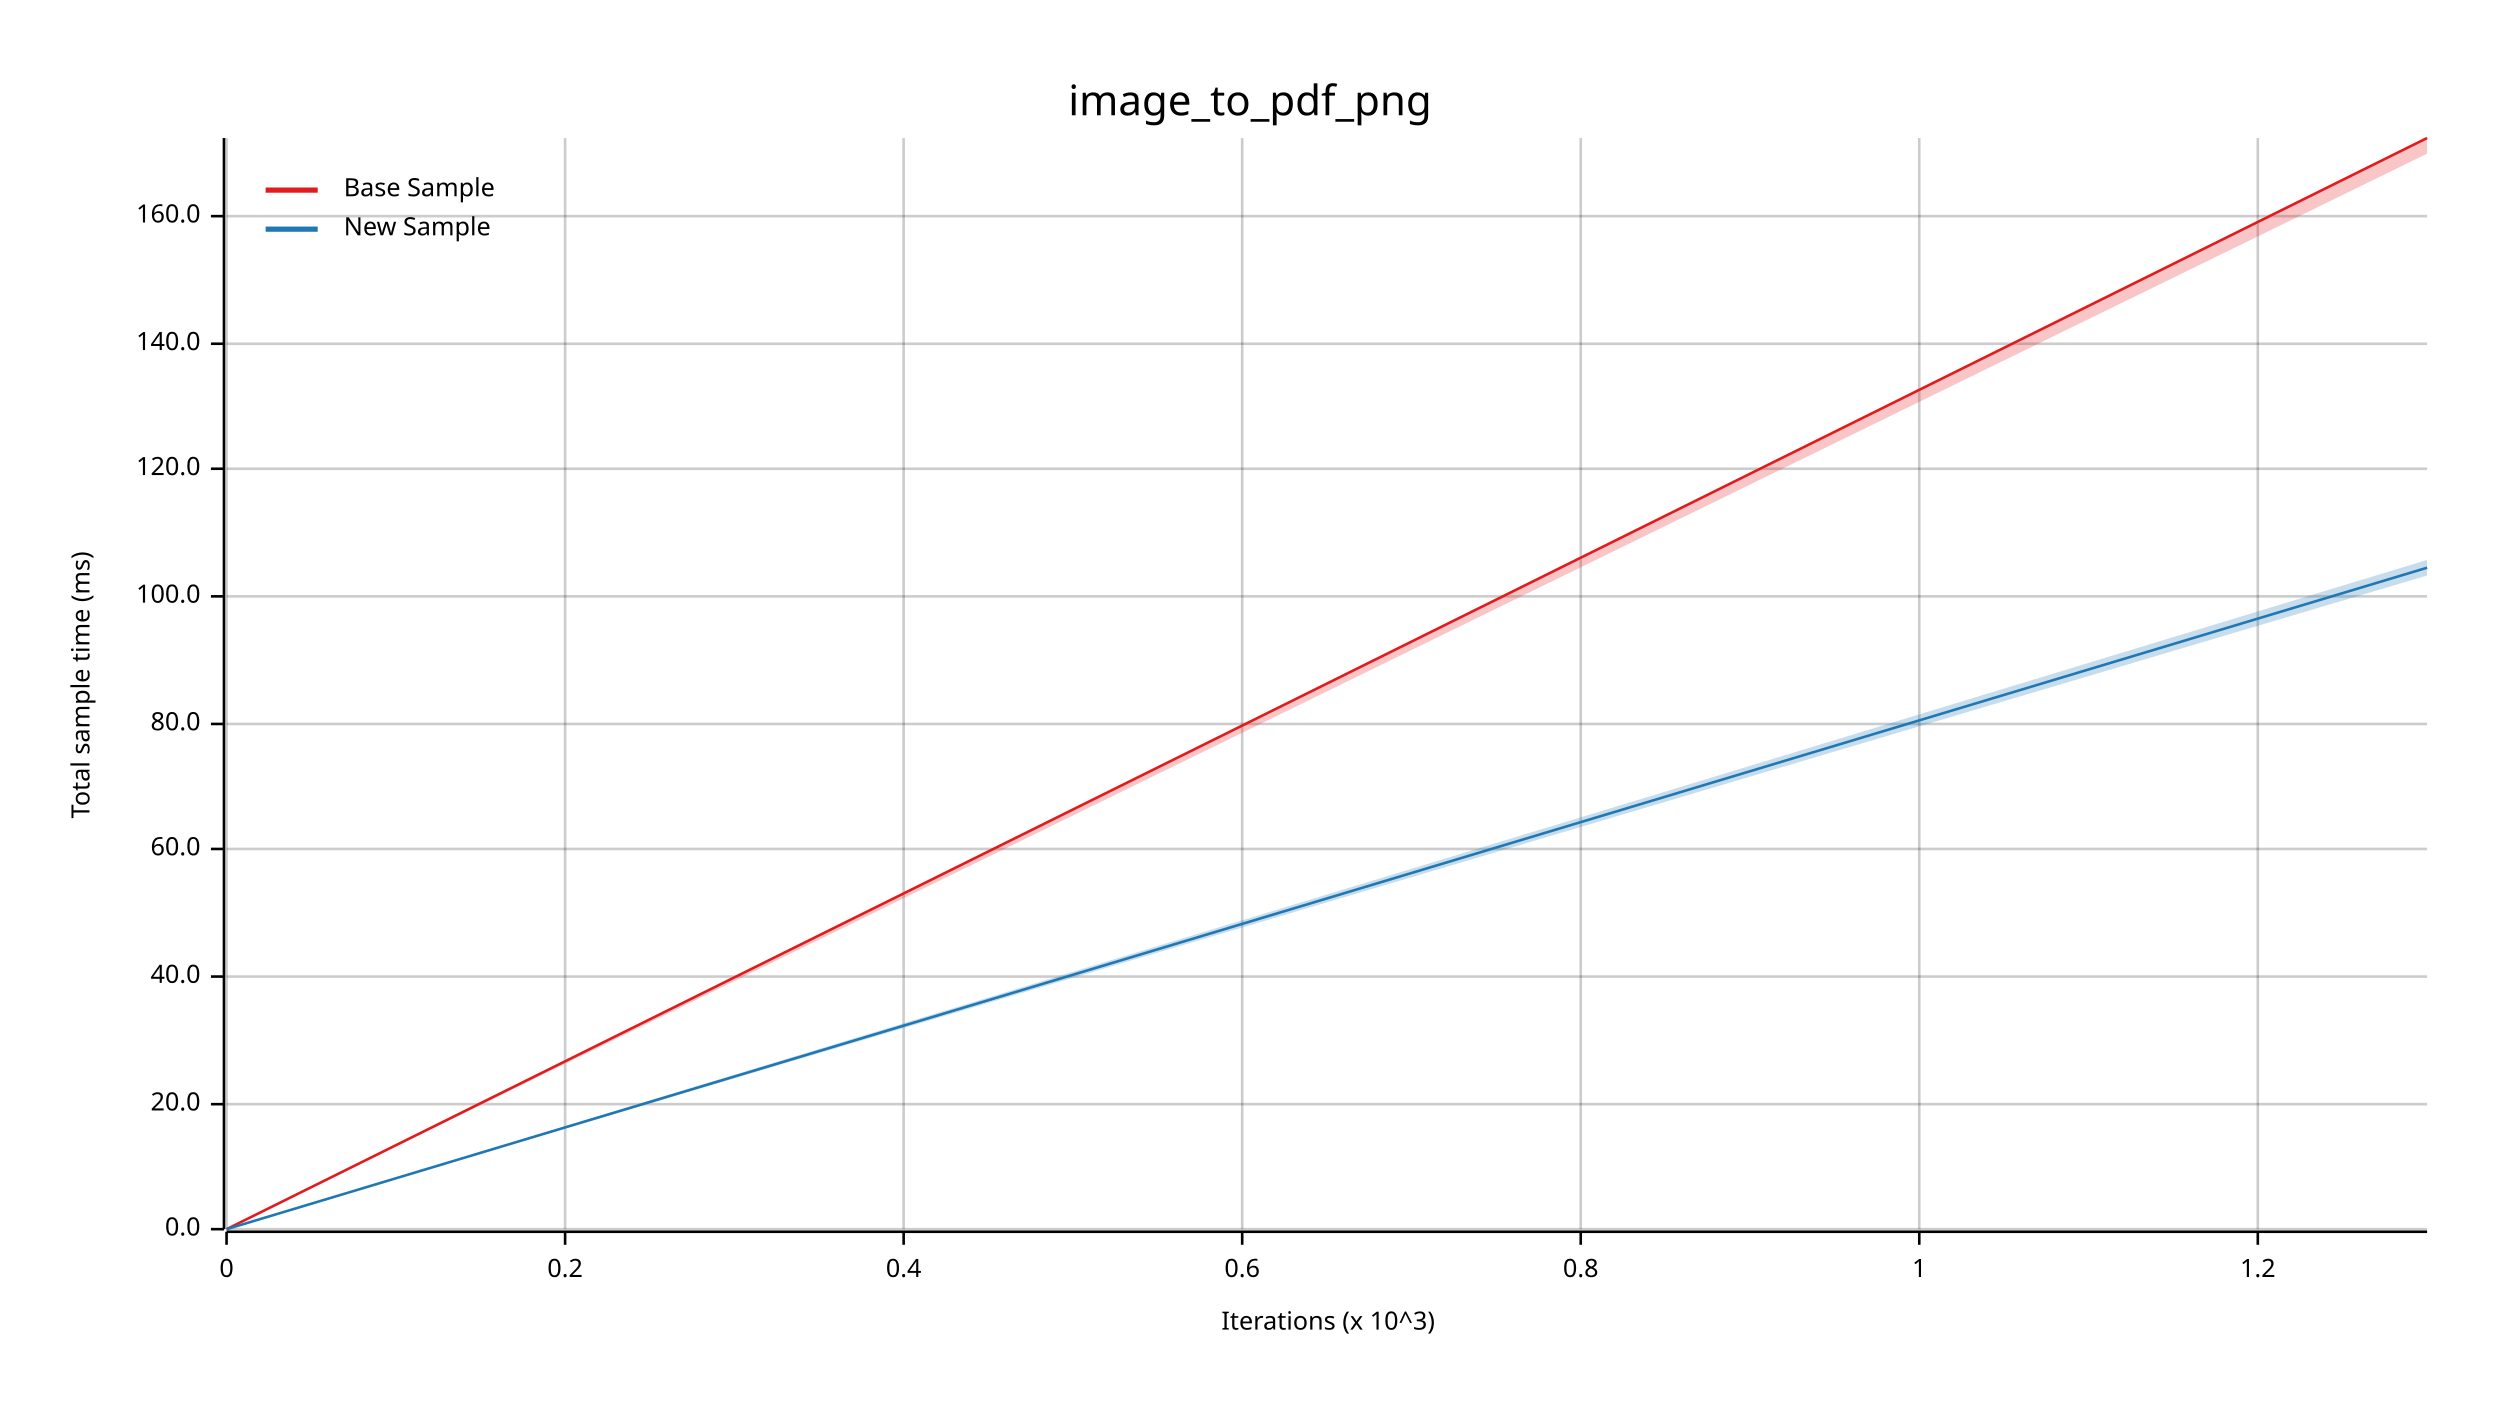
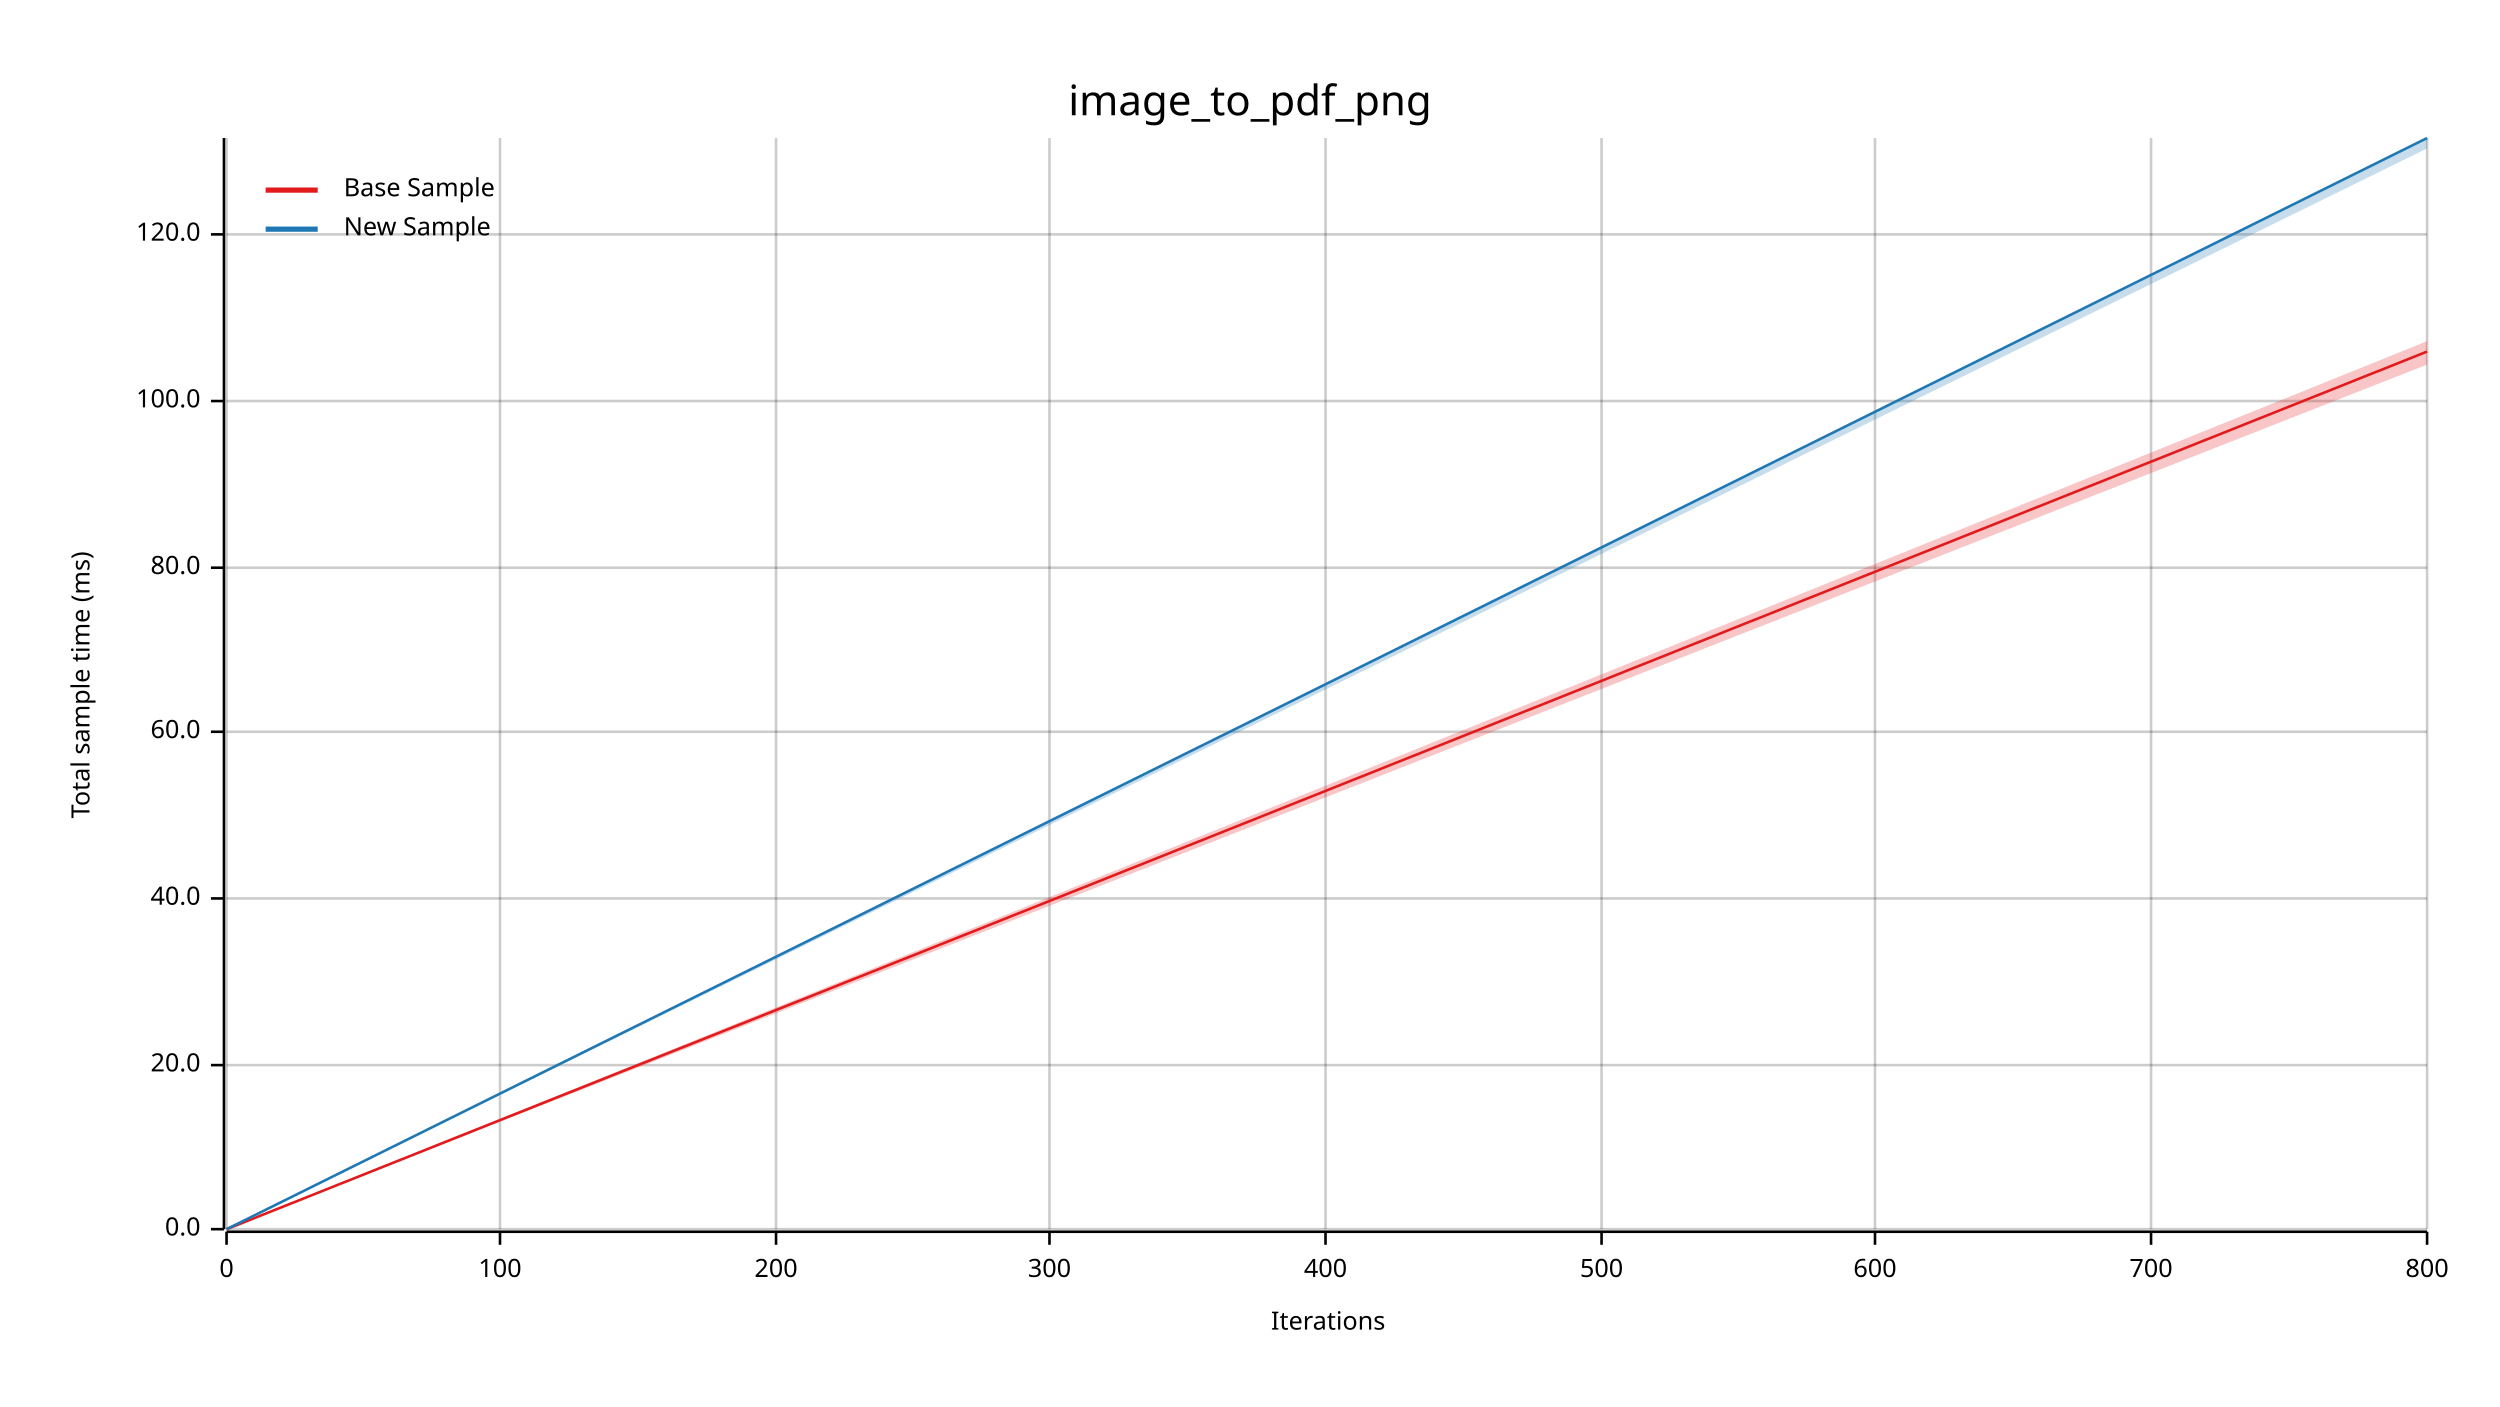
<svg xmlns="http://www.w3.org/2000/svg" width="960" height="540" viewBox="0 0 960 540">
  <text x="480" y="32" dy="0.76em" text-anchor="middle" font-family="sans-serif" font-size="16.129" opacity="1" fill="#000000">
image_to_pdf_png
</text>
  <text x="27" y="263" dy="0.76em" text-anchor="middle" font-family="sans-serif" font-size="9.677" opacity="1" fill="#000000" transform="rotate(270, 27, 263)">
Total sample time (ms)
</text>
  <text x="510" y="513" dy="-0.5ex" text-anchor="middle" font-family="sans-serif" font-size="9.677" opacity="1" fill="#000000">
- Iterations (x 10^3)
+ Iterations
</text>
  <line opacity="0.2" stroke="#000000" stroke-width="1" x1="87" y1="472" x2="87" y2="53" />
-   <line opacity="0.2" stroke="#000000" stroke-width="1" x1="217" y1="472" x2="217" y2="53" />
-   <line opacity="0.2" stroke="#000000" stroke-width="1" x1="347" y1="472" x2="347" y2="53" />
-   <line opacity="0.2" stroke="#000000" stroke-width="1" x1="477" y1="472" x2="477" y2="53" />
-   <line opacity="0.2" stroke="#000000" stroke-width="1" x1="607" y1="472" x2="607" y2="53" />
-   <line opacity="0.2" stroke="#000000" stroke-width="1" x1="737" y1="472" x2="737" y2="53" />
-   <line opacity="0.2" stroke="#000000" stroke-width="1" x1="867" y1="472" x2="867" y2="53" />
+   <line opacity="0.2" stroke="#000000" stroke-width="1" x1="192" y1="472" x2="192" y2="53" />
+   <line opacity="0.2" stroke="#000000" stroke-width="1" x1="298" y1="472" x2="298" y2="53" />
+   <line opacity="0.2" stroke="#000000" stroke-width="1" x1="403" y1="472" x2="403" y2="53" />
+   <line opacity="0.2" stroke="#000000" stroke-width="1" x1="509" y1="472" x2="509" y2="53" />
+   <line opacity="0.2" stroke="#000000" stroke-width="1" x1="615" y1="472" x2="615" y2="53" />
+   <line opacity="0.2" stroke="#000000" stroke-width="1" x1="720" y1="472" x2="720" y2="53" />
+   <line opacity="0.2" stroke="#000000" stroke-width="1" x1="826" y1="472" x2="826" y2="53" />
+   <line opacity="0.2" stroke="#000000" stroke-width="1" x1="932" y1="472" x2="932" y2="53" />
  <line opacity="0.2" stroke="#000000" stroke-width="1" x1="87" y1="472" x2="932" y2="472" />
-   <line opacity="0.2" stroke="#000000" stroke-width="1" x1="87" y1="424" x2="932" y2="424" />
-   <line opacity="0.2" stroke="#000000" stroke-width="1" x1="87" y1="375" x2="932" y2="375" />
-   <line opacity="0.2" stroke="#000000" stroke-width="1" x1="87" y1="326" x2="932" y2="326" />
-   <line opacity="0.2" stroke="#000000" stroke-width="1" x1="87" y1="278" x2="932" y2="278" />
-   <line opacity="0.2" stroke="#000000" stroke-width="1" x1="87" y1="229" x2="932" y2="229" />
-   <line opacity="0.2" stroke="#000000" stroke-width="1" x1="87" y1="180" x2="932" y2="180" />
-   <line opacity="0.2" stroke="#000000" stroke-width="1" x1="87" y1="132" x2="932" y2="132" />
-   <line opacity="0.2" stroke="#000000" stroke-width="1" x1="87" y1="83" x2="932" y2="83" />
+   <line opacity="0.2" stroke="#000000" stroke-width="1" x1="87" y1="409" x2="932" y2="409" />
+   <line opacity="0.2" stroke="#000000" stroke-width="1" x1="87" y1="345" x2="932" y2="345" />
+   <line opacity="0.2" stroke="#000000" stroke-width="1" x1="87" y1="281" x2="932" y2="281" />
+   <line opacity="0.2" stroke="#000000" stroke-width="1" x1="87" y1="218" x2="932" y2="218" />
+   <line opacity="0.2" stroke="#000000" stroke-width="1" x1="87" y1="154" x2="932" y2="154" />
+   <line opacity="0.2" stroke="#000000" stroke-width="1" x1="87" y1="90" x2="932" y2="90" />
  <polyline fill="none" opacity="1" stroke="#000000" stroke-width="1" points="86,53 86,472 " />
  <text x="77" y="472" dy="0.5ex" text-anchor="end" font-family="sans-serif" font-size="9.677" opacity="1" fill="#000000">
0.0
</text>
  <polyline fill="none" opacity="1" stroke="#000000" stroke-width="1" points="81,472 86,472 " />
-   <text x="77" y="424" dy="0.5ex" text-anchor="end" font-family="sans-serif" font-size="9.677" opacity="1" fill="#000000">
+   <text x="77" y="409" dy="0.5ex" text-anchor="end" font-family="sans-serif" font-size="9.677" opacity="1" fill="#000000">
20.0
</text>
-   <polyline fill="none" opacity="1" stroke="#000000" stroke-width="1" points="81,424 86,424 " />
-   <text x="77" y="375" dy="0.5ex" text-anchor="end" font-family="sans-serif" font-size="9.677" opacity="1" fill="#000000">
+   <polyline fill="none" opacity="1" stroke="#000000" stroke-width="1" points="81,409 86,409 " />
+   <text x="77" y="345" dy="0.5ex" text-anchor="end" font-family="sans-serif" font-size="9.677" opacity="1" fill="#000000">
40.0
</text>
-   <polyline fill="none" opacity="1" stroke="#000000" stroke-width="1" points="81,375 86,375 " />
-   <text x="77" y="326" dy="0.5ex" text-anchor="end" font-family="sans-serif" font-size="9.677" opacity="1" fill="#000000">
+   <polyline fill="none" opacity="1" stroke="#000000" stroke-width="1" points="81,345 86,345 " />
+   <text x="77" y="281" dy="0.5ex" text-anchor="end" font-family="sans-serif" font-size="9.677" opacity="1" fill="#000000">
60.0
</text>
-   <polyline fill="none" opacity="1" stroke="#000000" stroke-width="1" points="81,326 86,326 " />
-   <text x="77" y="278" dy="0.5ex" text-anchor="end" font-family="sans-serif" font-size="9.677" opacity="1" fill="#000000">
+   <polyline fill="none" opacity="1" stroke="#000000" stroke-width="1" points="81,281 86,281 " />
+   <text x="77" y="218" dy="0.5ex" text-anchor="end" font-family="sans-serif" font-size="9.677" opacity="1" fill="#000000">
80.0
</text>
-   <polyline fill="none" opacity="1" stroke="#000000" stroke-width="1" points="81,278 86,278 " />
-   <text x="77" y="229" dy="0.5ex" text-anchor="end" font-family="sans-serif" font-size="9.677" opacity="1" fill="#000000">
+   <polyline fill="none" opacity="1" stroke="#000000" stroke-width="1" points="81,218 86,218 " />
+   <text x="77" y="154" dy="0.5ex" text-anchor="end" font-family="sans-serif" font-size="9.677" opacity="1" fill="#000000">
100.0
</text>
-   <polyline fill="none" opacity="1" stroke="#000000" stroke-width="1" points="81,229 86,229 " />
-   <text x="77" y="180" dy="0.5ex" text-anchor="end" font-family="sans-serif" font-size="9.677" opacity="1" fill="#000000">
+   <polyline fill="none" opacity="1" stroke="#000000" stroke-width="1" points="81,154 86,154 " />
+   <text x="77" y="90" dy="0.5ex" text-anchor="end" font-family="sans-serif" font-size="9.677" opacity="1" fill="#000000">
120.0
</text>
-   <polyline fill="none" opacity="1" stroke="#000000" stroke-width="1" points="81,180 86,180 " />
-   <text x="77" y="132" dy="0.5ex" text-anchor="end" font-family="sans-serif" font-size="9.677" opacity="1" fill="#000000">
- 140.0
- </text>
-   <polyline fill="none" opacity="1" stroke="#000000" stroke-width="1" points="81,132 86,132 " />
-   <text x="77" y="83" dy="0.5ex" text-anchor="end" font-family="sans-serif" font-size="9.677" opacity="1" fill="#000000">
- 160.0
- </text>
-   <polyline fill="none" opacity="1" stroke="#000000" stroke-width="1" points="81,83 86,83 " />
+   <polyline fill="none" opacity="1" stroke="#000000" stroke-width="1" points="81,90 86,90 " />
  <polyline fill="none" opacity="1" stroke="#000000" stroke-width="1" points="87,473 932,473 " />
  <text x="87" y="483" dy="0.76em" text-anchor="middle" font-family="sans-serif" font-size="9.677" opacity="1" fill="#000000">
0
</text>
  <polyline fill="none" opacity="1" stroke="#000000" stroke-width="1" points="87,473 87,478 " />
-   <text x="217" y="483" dy="0.76em" text-anchor="middle" font-family="sans-serif" font-size="9.677" opacity="1" fill="#000000">
- 0.2
+   <text x="192" y="483" dy="0.76em" text-anchor="middle" font-family="sans-serif" font-size="9.677" opacity="1" fill="#000000">
+ 100
</text>
-   <polyline fill="none" opacity="1" stroke="#000000" stroke-width="1" points="217,473 217,478 " />
-   <text x="347" y="483" dy="0.76em" text-anchor="middle" font-family="sans-serif" font-size="9.677" opacity="1" fill="#000000">
- 0.4
+   <polyline fill="none" opacity="1" stroke="#000000" stroke-width="1" points="192,473 192,478 " />
+   <text x="298" y="483" dy="0.76em" text-anchor="middle" font-family="sans-serif" font-size="9.677" opacity="1" fill="#000000">
+ 200
</text>
-   <polyline fill="none" opacity="1" stroke="#000000" stroke-width="1" points="347,473 347,478 " />
-   <text x="477" y="483" dy="0.76em" text-anchor="middle" font-family="sans-serif" font-size="9.677" opacity="1" fill="#000000">
- 0.6
+   <polyline fill="none" opacity="1" stroke="#000000" stroke-width="1" points="298,473 298,478 " />
+   <text x="403" y="483" dy="0.76em" text-anchor="middle" font-family="sans-serif" font-size="9.677" opacity="1" fill="#000000">
+ 300
</text>
-   <polyline fill="none" opacity="1" stroke="#000000" stroke-width="1" points="477,473 477,478 " />
-   <text x="607" y="483" dy="0.76em" text-anchor="middle" font-family="sans-serif" font-size="9.677" opacity="1" fill="#000000">
- 0.8
+   <polyline fill="none" opacity="1" stroke="#000000" stroke-width="1" points="403,473 403,478 " />
+   <text x="509" y="483" dy="0.76em" text-anchor="middle" font-family="sans-serif" font-size="9.677" opacity="1" fill="#000000">
+ 400
</text>
-   <polyline fill="none" opacity="1" stroke="#000000" stroke-width="1" points="607,473 607,478 " />
-   <text x="737" y="483" dy="0.76em" text-anchor="middle" font-family="sans-serif" font-size="9.677" opacity="1" fill="#000000">
- 1
+   <polyline fill="none" opacity="1" stroke="#000000" stroke-width="1" points="509,473 509,478 " />
+   <text x="615" y="483" dy="0.76em" text-anchor="middle" font-family="sans-serif" font-size="9.677" opacity="1" fill="#000000">
+ 500
</text>
-   <polyline fill="none" opacity="1" stroke="#000000" stroke-width="1" points="737,473 737,478 " />
-   <text x="867" y="483" dy="0.76em" text-anchor="middle" font-family="sans-serif" font-size="9.677" opacity="1" fill="#000000">
- 1.2
+   <polyline fill="none" opacity="1" stroke="#000000" stroke-width="1" points="615,473 615,478 " />
+   <text x="720" y="483" dy="0.76em" text-anchor="middle" font-family="sans-serif" font-size="9.677" opacity="1" fill="#000000">
+ 600
</text>
-   <polyline fill="none" opacity="1" stroke="#000000" stroke-width="1" points="867,473 867,478 " />
-   <polyline fill="none" opacity="1" stroke="#E31A1C" stroke-width="1" points="87,472 932,53 " />
-   <polygon opacity="0.25" fill="#E31A1C" points="87,472 932,59 932,53 " />
-   <polyline fill="none" opacity="1" stroke="#1F78B4" stroke-width="1" points="87,472 932,218 " />
-   <polygon opacity="0.25" fill="#1F78B4" points="87,472 932,221 932,215 " />
+   <polyline fill="none" opacity="1" stroke="#000000" stroke-width="1" points="720,473 720,478 " />
+   <text x="826" y="483" dy="0.76em" text-anchor="middle" font-family="sans-serif" font-size="9.677" opacity="1" fill="#000000">
+ 700
+ </text>
+   <polyline fill="none" opacity="1" stroke="#000000" stroke-width="1" points="826,473 826,478 " />
+   <text x="932" y="483" dy="0.76em" text-anchor="middle" font-family="sans-serif" font-size="9.677" opacity="1" fill="#000000">
+ 800
+ </text>
+   <polyline fill="none" opacity="1" stroke="#000000" stroke-width="1" points="932,473 932,478 " />
+   <polyline fill="none" opacity="1" stroke="#E31A1C" stroke-width="1" points="87,472 932,135 " />
+   <polygon opacity="0.25" fill="#E31A1C" points="87,472 932,140 932,131 " />
+   <polyline fill="none" opacity="1" stroke="#1F78B4" stroke-width="1" points="87,472 932,53 " />
+   <polygon opacity="0.25" fill="#1F78B4" points="87,472 932,57 932,53 " />
  <text x="132" y="68" dy="0.76em" text-anchor="start" font-family="sans-serif" font-size="9.677" opacity="1" fill="#000000">
Base Sample
</text>
  <text x="132" y="83" dy="0.76em" text-anchor="start" font-family="sans-serif" font-size="9.677" opacity="1" fill="#000000">
New Sample
</text>
  <polyline fill="none" opacity="1" stroke="#E31A1C" stroke-width="2" points="102,73 122,73 " />
  <polyline fill="none" opacity="1" stroke="#1F78B4" stroke-width="2" points="102,88 122,88 " />
</svg>
